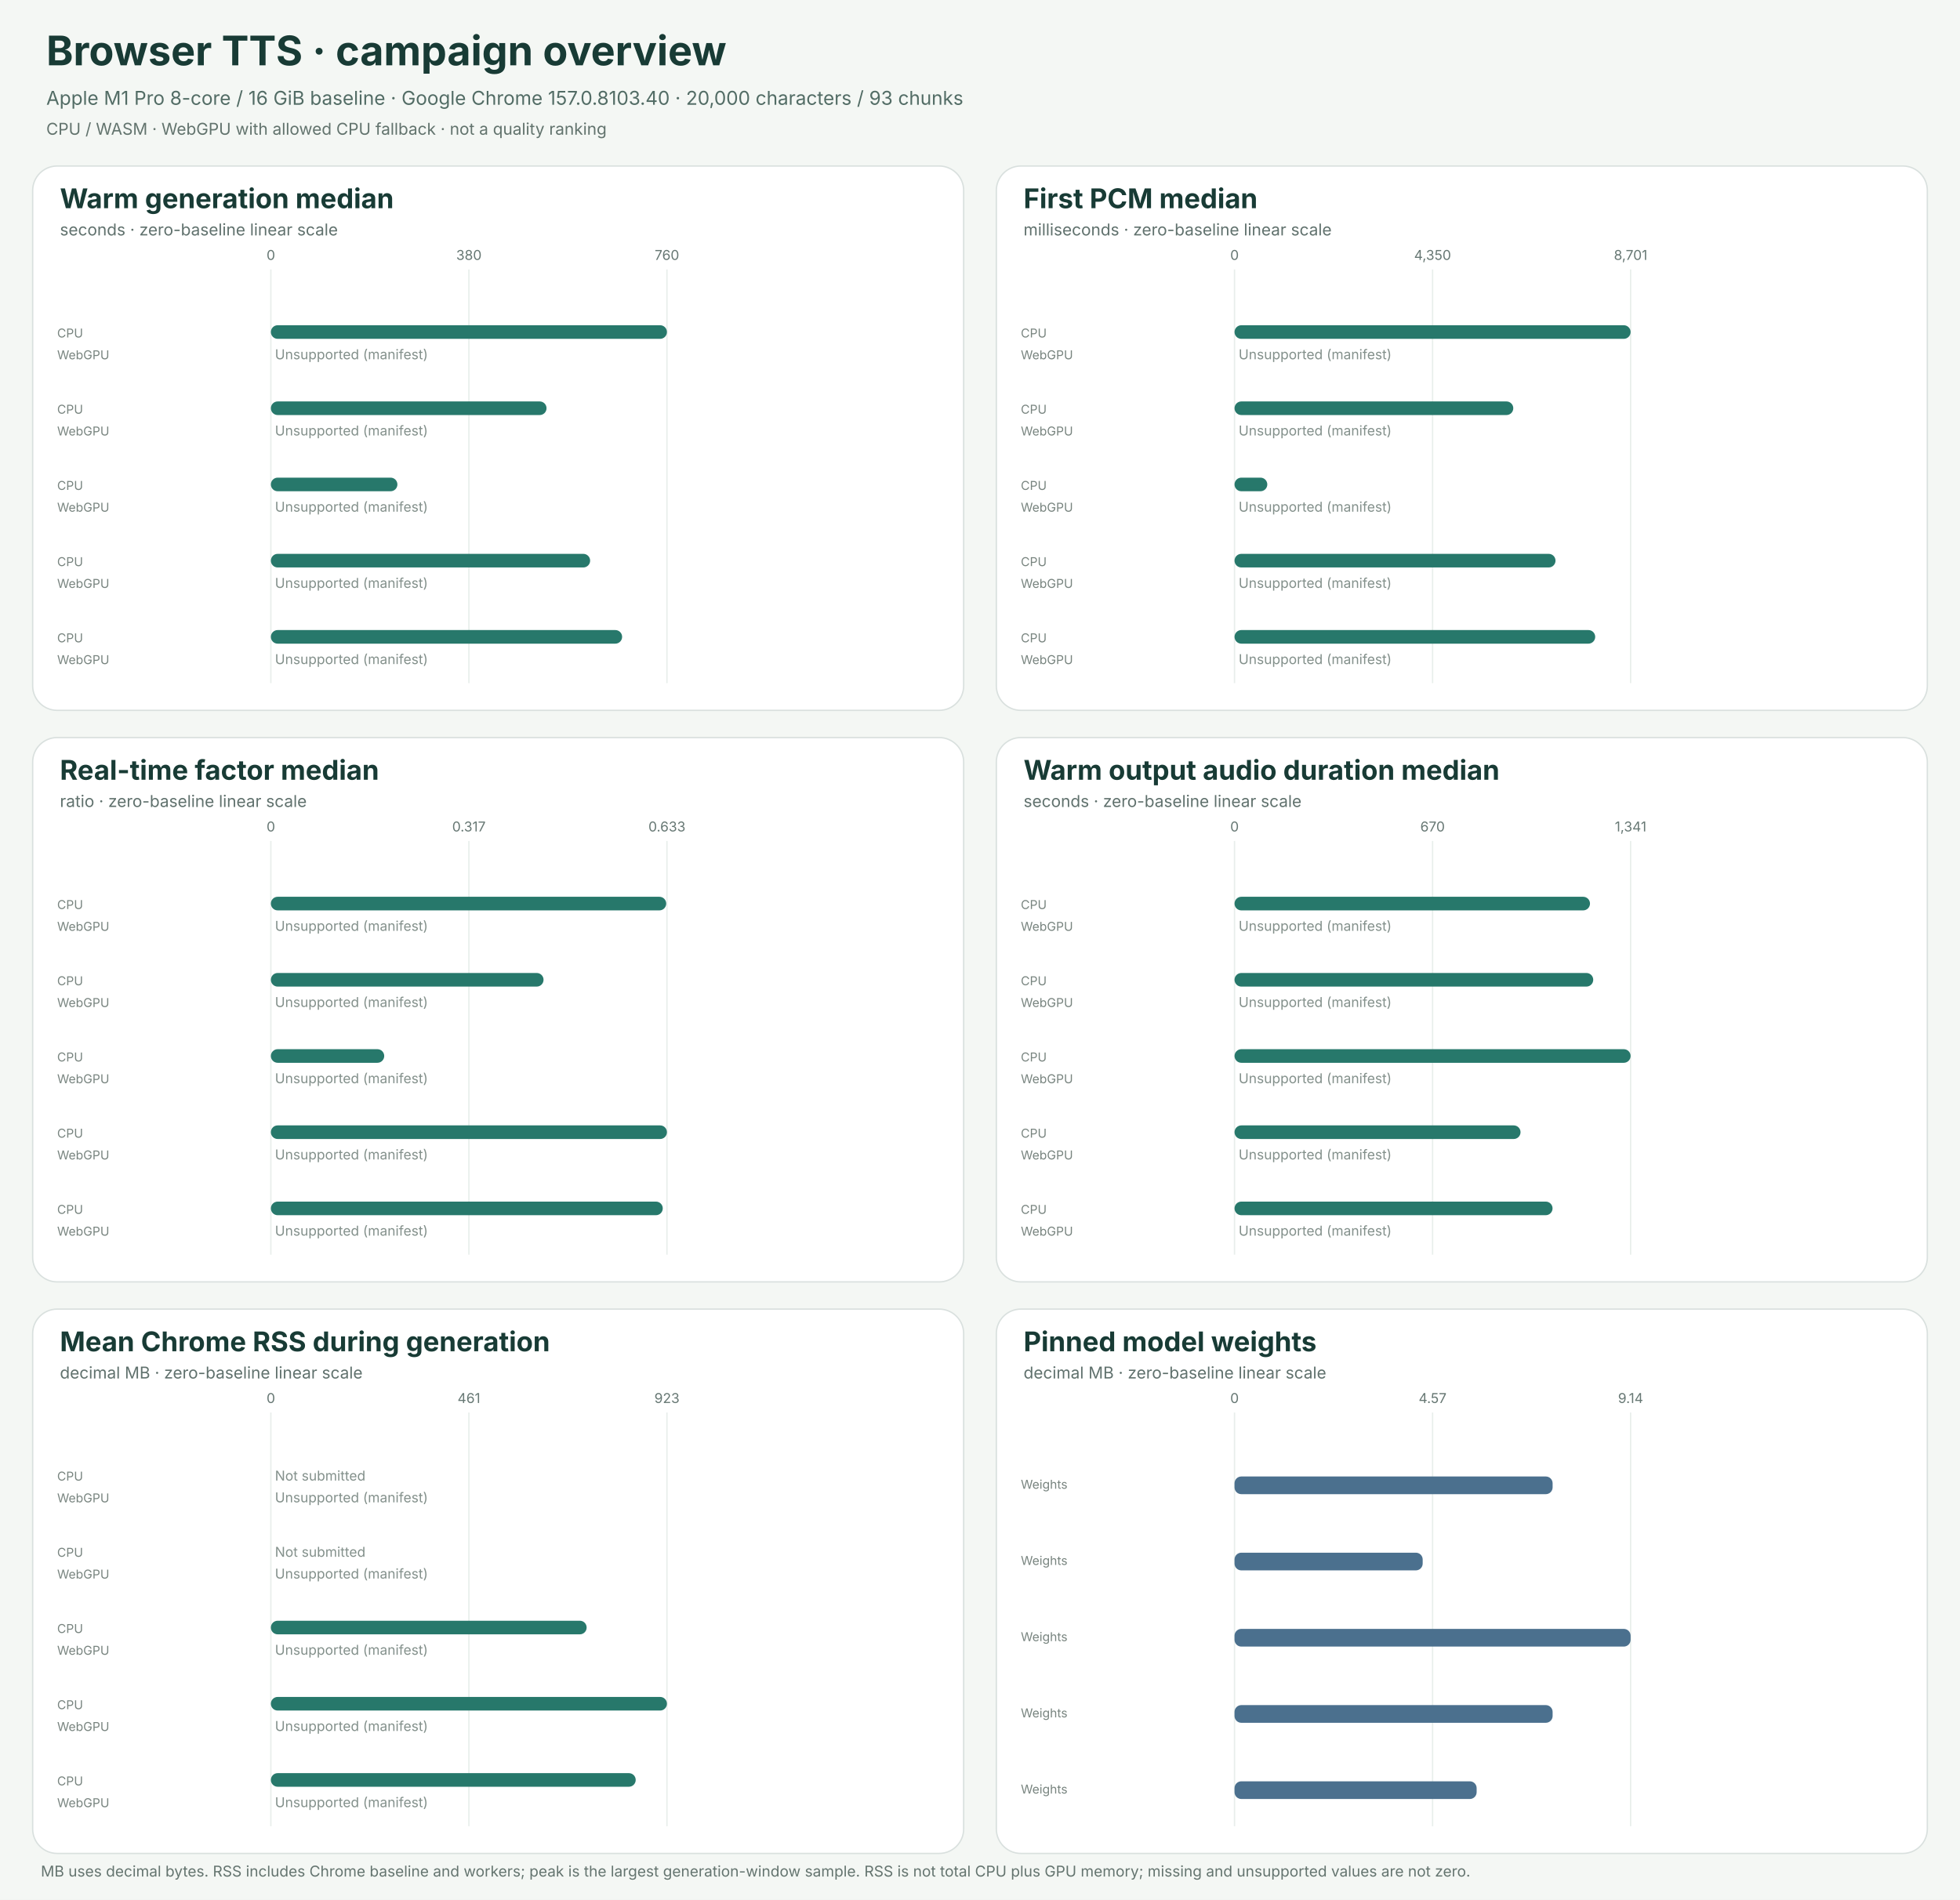
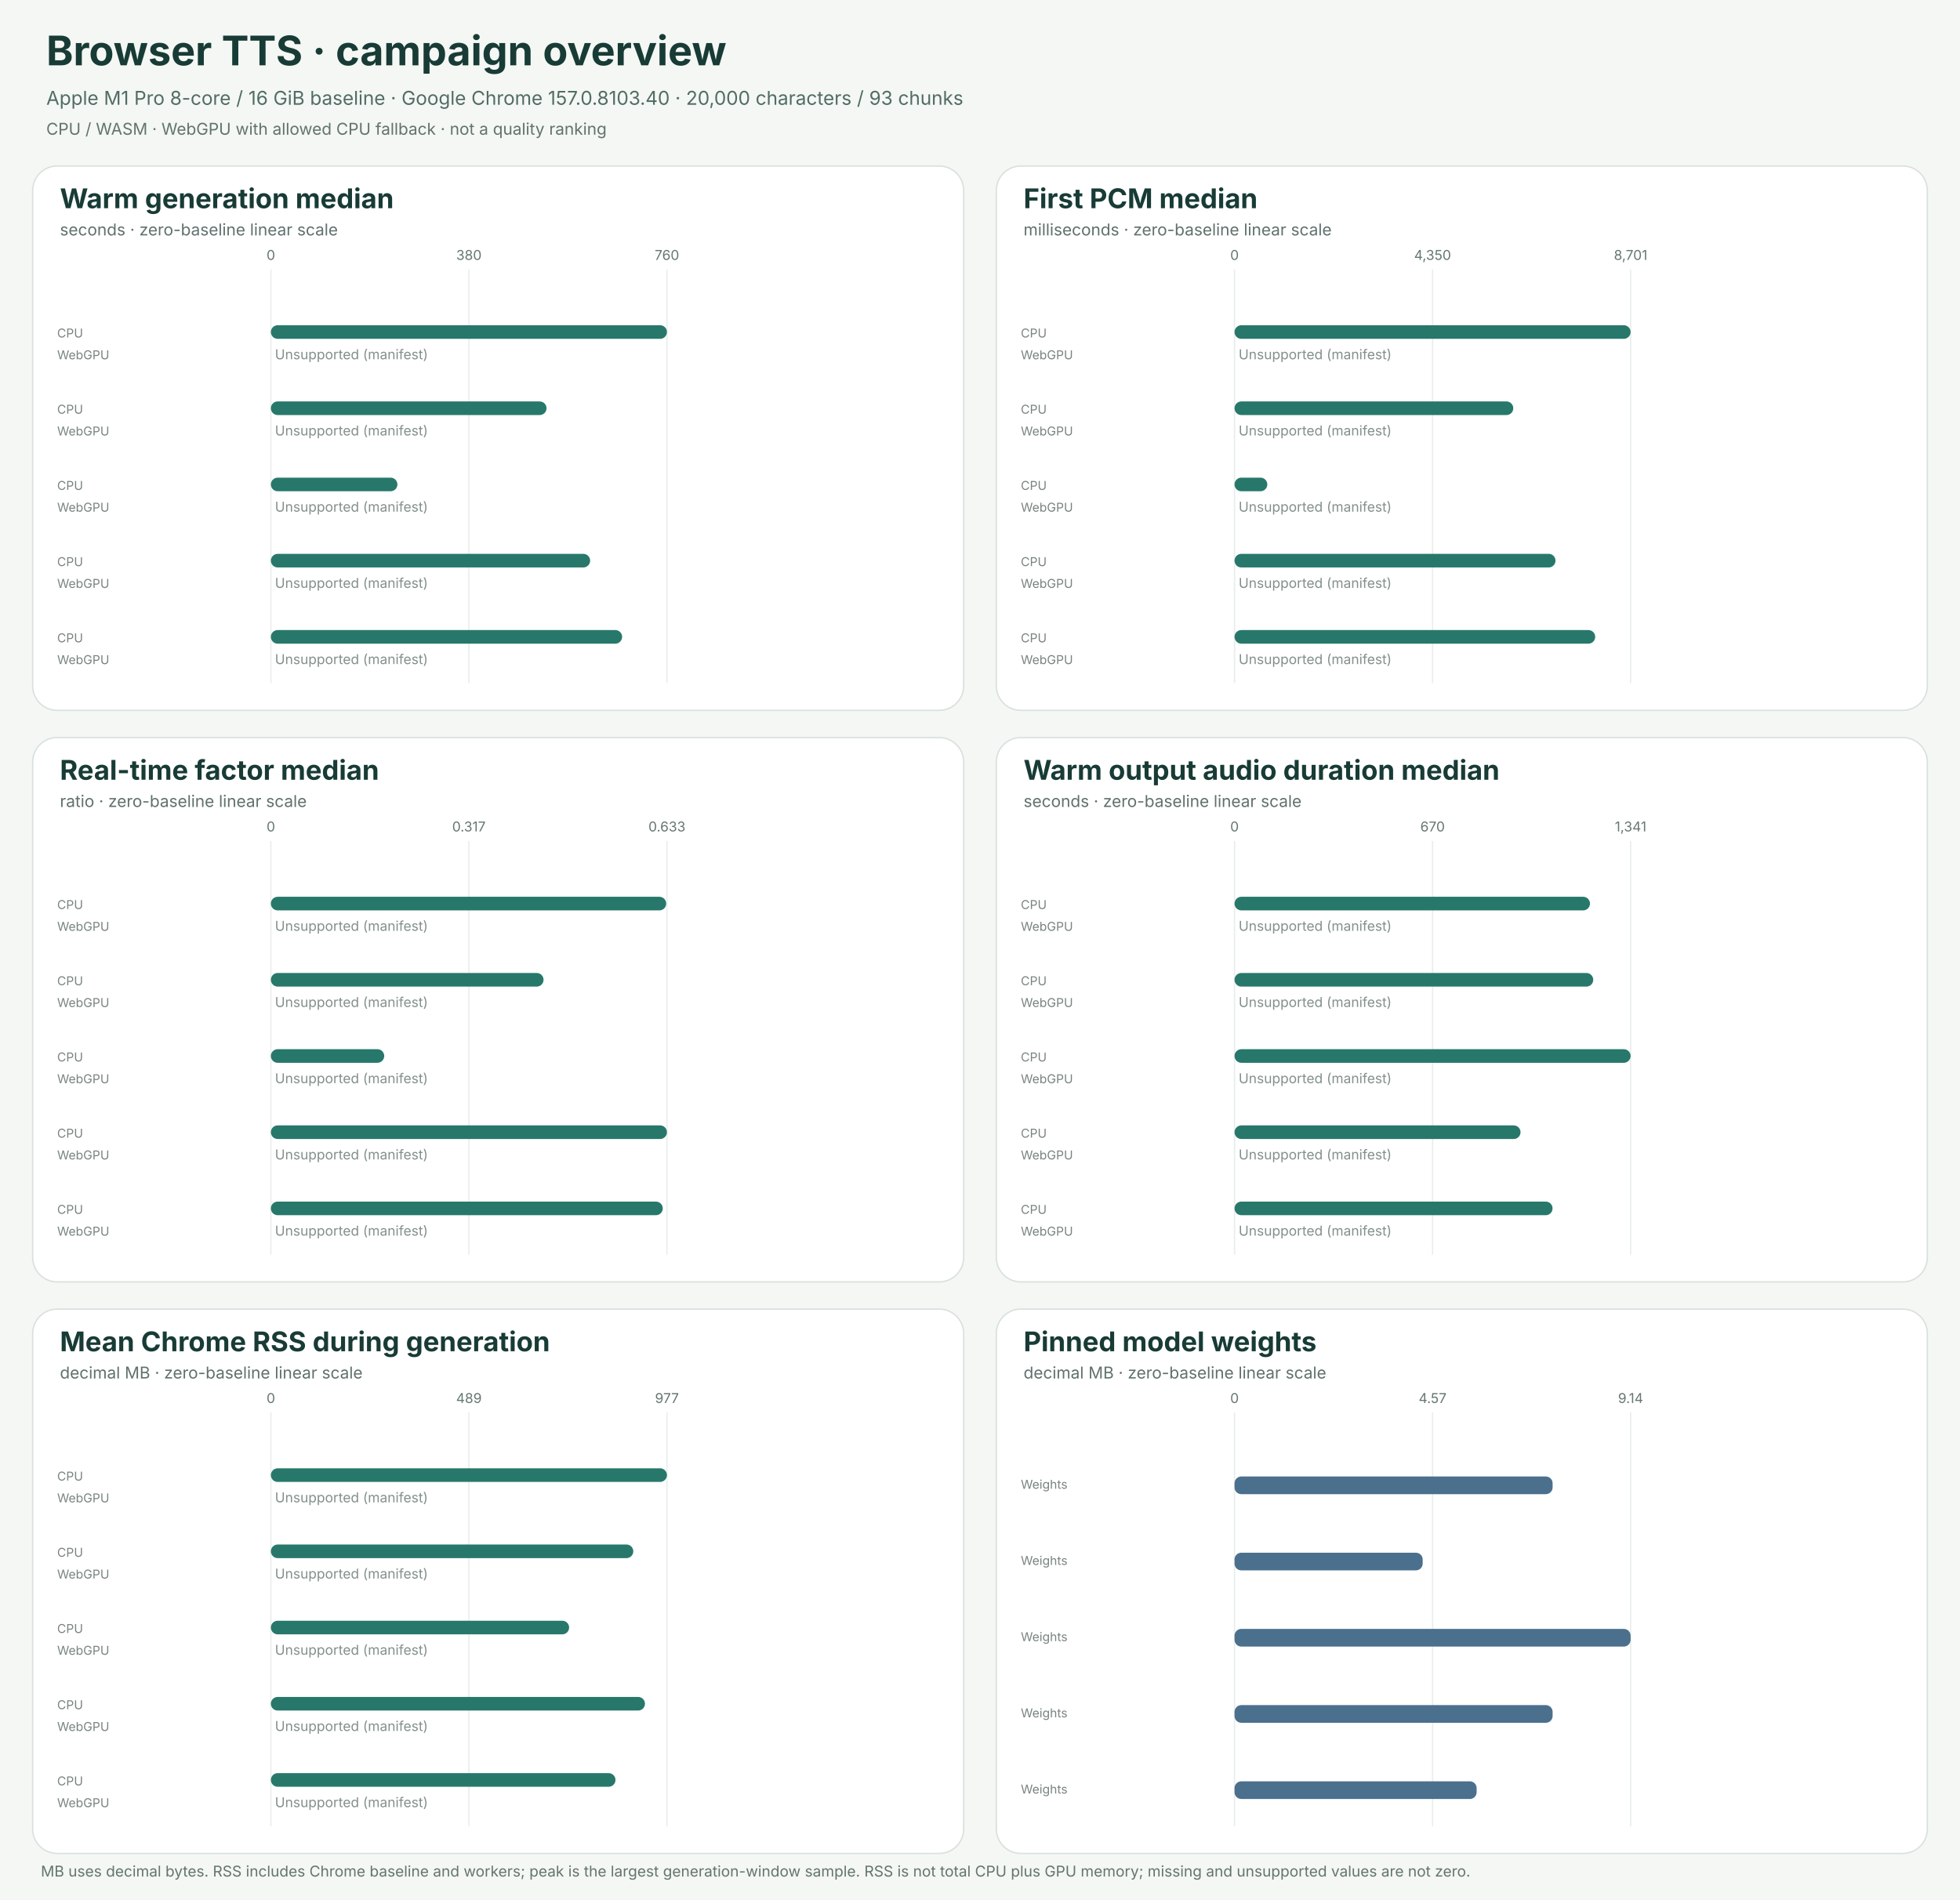
<svg xmlns="http://www.w3.org/2000/svg" width="1440" height="1396" viewBox="0 0 1440 1396" role="img" aria-labelledby="campaign-title campaign-desc">
  <rect width="100%" height="100%" fill="#f4f7f4" />
  <g font-family="system-ui,-apple-system,BlinkMacSystemFont,Segoe UI,sans-serif" fill="#183b35">
    <text x="34" y="48" font-size="30" font-weight="750">Browser TTS · campaign overview</text>
    <text x="34" y="77" font-size="14" fill="#526c65">Apple M1 Pro 8-core / 16 GiB baseline · Google Chrome 157.0.8103.40 · 20,000 characters / 93 chunks</text>
    <text x="34" y="99" font-size="12" fill="#62736d">CPU / WASM · WebGPU with allowed CPU fallback · not a quality ranking</text>
    <g>
      <rect x="24" y="122" width="684" height="400" rx="18" fill="#ffffff" stroke="#d9e0de" />
      <text x="44" y="153" font-size="20" font-weight="700" fill="#183b35">Warm generation median</text>
      <text x="44" y="173" font-size="12" fill="#60716d">seconds · zero-baseline linear scale</text>
      <path d="M199 198V502" stroke="#e8eeeb" />
      <text x="199" y="191" text-anchor="middle" font-size="10" fill="#667773">0</text>
      <path d="M344.5 198V502" stroke="#e8eeeb" />
      <text x="344.5" y="191" text-anchor="middle" font-size="10" fill="#667773">380</text>
      <path d="M490 198V502" stroke="#e8eeeb" />
      <text x="490" y="191" text-anchor="middle" font-size="10" fill="#667773">760</text>
      <text x="42" y="232" font-size="12" font-weight="600" fill="#243f39" />
      <text x="42" y="248" font-size="9" fill="#78847f">CPU</text>
      <rect x="199" y="239" width="291.00" height="10" rx="5" fill="#27786b" />
      <text x="498" y="248" font-size="10" fill="#263d37" />
      <text x="42" y="264" font-size="9" fill="#78847f">WebGPU</text>
      <text x="202" y="264" font-size="10" fill="#83908b">Unsupported (manifest)</text>
      <text x="42" y="288" font-size="12" font-weight="600" fill="#243f39" />
      <text x="42" y="304" font-size="9" fill="#78847f">CPU</text>
      <rect x="199" y="295" width="202.53" height="10" rx="5" fill="#27786b" />
      <text x="498" y="304" font-size="10" fill="#263d37" />
      <text x="42" y="320" font-size="9" fill="#78847f">WebGPU</text>
      <text x="202" y="320" font-size="10" fill="#83908b">Unsupported (manifest)</text>
      <text x="42" y="344" font-size="12" font-weight="600" fill="#243f39" />
      <text x="42" y="360" font-size="9" fill="#78847f">CPU</text>
      <rect x="199" y="351" width="92.97" height="10" rx="5" fill="#27786b" />
      <text x="498" y="360" font-size="10" fill="#263d37" />
      <text x="42" y="376" font-size="9" fill="#78847f">WebGPU</text>
      <text x="202" y="376" font-size="10" fill="#83908b">Unsupported (manifest)</text>
      <text x="42" y="400" font-size="12" font-weight="600" fill="#243f39" />
      <text x="42" y="416" font-size="9" fill="#78847f">CPU</text>
      <rect x="199" y="407" width="234.57" height="10" rx="5" fill="#27786b" />
      <text x="498" y="416" font-size="10" fill="#263d37" />
      <text x="42" y="432" font-size="9" fill="#78847f">WebGPU</text>
      <text x="202" y="432" font-size="10" fill="#83908b">Unsupported (manifest)</text>
      <text x="42" y="456" font-size="12" font-weight="600" fill="#243f39" />
      <text x="42" y="472" font-size="9" fill="#78847f">CPU</text>
      <rect x="199" y="463" width="258.07" height="10" rx="5" fill="#27786b" />
      <text x="498" y="472" font-size="10" fill="#263d37" />
      <text x="42" y="488" font-size="9" fill="#78847f">WebGPU</text>
      <text x="202" y="488" font-size="10" fill="#83908b">Unsupported (manifest)</text>
    </g>
    <g>
      <rect x="732" y="122" width="684" height="400" rx="18" fill="#ffffff" stroke="#d9e0de" />
      <text x="752" y="153" font-size="20" font-weight="700" fill="#183b35">First PCM median</text>
      <text x="752" y="173" font-size="12" fill="#60716d">milliseconds · zero-baseline linear scale</text>
      <path d="M907 198V502" stroke="#e8eeeb" />
      <text x="907" y="191" text-anchor="middle" font-size="10" fill="#667773">0</text>
      <path d="M1052.5 198V502" stroke="#e8eeeb" />
      <text x="1052.5" y="191" text-anchor="middle" font-size="10" fill="#667773">4,350</text>
      <path d="M1198 198V502" stroke="#e8eeeb" />
      <text x="1198" y="191" text-anchor="middle" font-size="10" fill="#667773">8,701</text>
      <text x="750" y="232" font-size="12" font-weight="600" fill="#243f39" />
      <text x="750" y="248" font-size="9" fill="#78847f">CPU</text>
      <rect x="907" y="239" width="291.00" height="10" rx="5" fill="#27786b" />
      <text x="1206" y="248" font-size="10" fill="#263d37" />
      <text x="750" y="264" font-size="9" fill="#78847f">WebGPU</text>
      <text x="910" y="264" font-size="10" fill="#83908b">Unsupported (manifest)</text>
      <text x="750" y="288" font-size="12" font-weight="600" fill="#243f39" />
      <text x="750" y="304" font-size="9" fill="#78847f">CPU</text>
      <rect x="907" y="295" width="204.80" height="10" rx="5" fill="#27786b" />
      <text x="1206" y="304" font-size="10" fill="#263d37" />
      <text x="750" y="320" font-size="9" fill="#78847f">WebGPU</text>
      <text x="910" y="320" font-size="10" fill="#83908b">Unsupported (manifest)</text>
      <text x="750" y="344" font-size="12" font-weight="600" fill="#243f39" />
      <text x="750" y="360" font-size="9" fill="#78847f">CPU</text>
      <rect x="907" y="351" width="24.08" height="10" rx="5" fill="#27786b" />
      <text x="1206" y="360" font-size="10" fill="#263d37" />
      <text x="750" y="376" font-size="9" fill="#78847f">WebGPU</text>
      <text x="910" y="376" font-size="10" fill="#83908b">Unsupported (manifest)</text>
      <text x="750" y="400" font-size="12" font-weight="600" fill="#243f39" />
      <text x="750" y="416" font-size="9" fill="#78847f">CPU</text>
      <rect x="907" y="407" width="235.83" height="10" rx="5" fill="#27786b" />
      <text x="1206" y="416" font-size="10" fill="#263d37" />
      <text x="750" y="432" font-size="9" fill="#78847f">WebGPU</text>
      <text x="910" y="432" font-size="10" fill="#83908b">Unsupported (manifest)</text>
      <text x="750" y="456" font-size="12" font-weight="600" fill="#243f39" />
      <text x="750" y="472" font-size="9" fill="#78847f">CPU</text>
      <rect x="907" y="463" width="264.99" height="10" rx="5" fill="#27786b" />
      <text x="1206" y="472" font-size="10" fill="#263d37" />
      <text x="750" y="488" font-size="9" fill="#78847f">WebGPU</text>
      <text x="910" y="488" font-size="10" fill="#83908b">Unsupported (manifest)</text>
    </g>
    <g>
      <rect x="24" y="542" width="684" height="400" rx="18" fill="#ffffff" stroke="#d9e0de" />
      <text x="44" y="573" font-size="20" font-weight="700" fill="#183b35">Real-time factor median</text>
      <text x="44" y="593" font-size="12" fill="#60716d">ratio · zero-baseline linear scale</text>
      <path d="M199 618V922" stroke="#e8eeeb" />
      <text x="199" y="611" text-anchor="middle" font-size="10" fill="#667773">0</text>
      <path d="M344.5 618V922" stroke="#e8eeeb" />
      <text x="344.5" y="611" text-anchor="middle" font-size="10" fill="#667773">0.317</text>
      <path d="M490 618V922" stroke="#e8eeeb" />
      <text x="490" y="611" text-anchor="middle" font-size="10" fill="#667773">0.633</text>
      <text x="42" y="652" font-size="12" font-weight="600" fill="#243f39" />
      <text x="42" y="668" font-size="9" fill="#78847f">CPU</text>
      <rect x="199" y="659" width="290.47" height="10" rx="5" fill="#27786b" />
      <text x="498" y="668" font-size="10" fill="#263d37" />
      <text x="42" y="684" font-size="9" fill="#78847f">WebGPU</text>
      <text x="202" y="684" font-size="10" fill="#83908b">Unsupported (manifest)</text>
      <text x="42" y="708" font-size="12" font-weight="600" fill="#243f39" />
      <text x="42" y="724" font-size="9" fill="#78847f">CPU</text>
      <rect x="199" y="715" width="200.34" height="10" rx="5" fill="#27786b" />
      <text x="498" y="724" font-size="10" fill="#263d37" />
      <text x="42" y="740" font-size="9" fill="#78847f">WebGPU</text>
      <text x="202" y="740" font-size="10" fill="#83908b">Unsupported (manifest)</text>
      <text x="42" y="764" font-size="12" font-weight="600" fill="#243f39" />
      <text x="42" y="780" font-size="9" fill="#78847f">CPU</text>
      <rect x="199" y="771" width="83.29" height="10" rx="5" fill="#27786b" />
      <text x="498" y="780" font-size="10" fill="#263d37" />
      <text x="42" y="796" font-size="9" fill="#78847f">WebGPU</text>
      <text x="202" y="796" font-size="10" fill="#83908b">Unsupported (manifest)</text>
      <text x="42" y="820" font-size="12" font-weight="600" fill="#243f39" />
      <text x="42" y="836" font-size="9" fill="#78847f">CPU</text>
      <rect x="199" y="827" width="291.00" height="10" rx="5" fill="#27786b" />
      <text x="498" y="836" font-size="10" fill="#263d37" />
      <text x="42" y="852" font-size="9" fill="#78847f">WebGPU</text>
      <text x="202" y="852" font-size="10" fill="#83908b">Unsupported (manifest)</text>
      <text x="42" y="876" font-size="12" font-weight="600" fill="#243f39" />
      <text x="42" y="892" font-size="9" fill="#78847f">CPU</text>
      <rect x="199" y="883" width="287.93" height="10" rx="5" fill="#27786b" />
      <text x="498" y="892" font-size="10" fill="#263d37" />
      <text x="42" y="908" font-size="9" fill="#78847f">WebGPU</text>
      <text x="202" y="908" font-size="10" fill="#83908b">Unsupported (manifest)</text>
    </g>
    <g>
      <rect x="732" y="542" width="684" height="400" rx="18" fill="#ffffff" stroke="#d9e0de" />
      <text x="752" y="573" font-size="20" font-weight="700" fill="#183b35">Warm output audio duration median</text>
      <text x="752" y="593" font-size="12" fill="#60716d">seconds · zero-baseline linear scale</text>
      <path d="M907 618V922" stroke="#e8eeeb" />
      <text x="907" y="611" text-anchor="middle" font-size="10" fill="#667773">0</text>
      <path d="M1052.5 618V922" stroke="#e8eeeb" />
      <text x="1052.5" y="611" text-anchor="middle" font-size="10" fill="#667773">670</text>
      <path d="M1198 618V922" stroke="#e8eeeb" />
      <text x="1198" y="611" text-anchor="middle" font-size="10" fill="#667773">1,341</text>
      <text x="750" y="652" font-size="12" font-weight="600" fill="#243f39" />
      <text x="750" y="668" font-size="9" fill="#78847f">CPU</text>
      <rect x="907" y="659" width="261.16" height="10" rx="5" fill="#27786b" />
      <text x="1206" y="668" font-size="10" fill="#263d37" />
      <text x="750" y="684" font-size="9" fill="#78847f">WebGPU</text>
      <text x="910" y="684" font-size="10" fill="#83908b">Unsupported (manifest)</text>
      <text x="750" y="708" font-size="12" font-weight="600" fill="#243f39" />
      <text x="750" y="724" font-size="9" fill="#78847f">CPU</text>
      <rect x="907" y="715" width="263.54" height="10" rx="5" fill="#27786b" />
      <text x="1206" y="724" font-size="10" fill="#263d37" />
      <text x="750" y="740" font-size="9" fill="#78847f">WebGPU</text>
      <text x="910" y="740" font-size="10" fill="#83908b">Unsupported (manifest)</text>
      <text x="750" y="764" font-size="12" font-weight="600" fill="#243f39" />
      <text x="750" y="780" font-size="9" fill="#78847f">CPU</text>
      <rect x="907" y="771" width="291.00" height="10" rx="5" fill="#27786b" />
      <text x="1206" y="780" font-size="10" fill="#263d37" />
      <text x="750" y="796" font-size="9" fill="#78847f">WebGPU</text>
      <text x="910" y="796" font-size="10" fill="#83908b">Unsupported (manifest)</text>
      <text x="750" y="820" font-size="12" font-weight="600" fill="#243f39" />
      <text x="750" y="836" font-size="9" fill="#78847f">CPU</text>
      <rect x="907" y="827" width="210.13" height="10" rx="5" fill="#27786b" />
      <text x="1206" y="836" font-size="10" fill="#263d37" />
      <text x="750" y="852" font-size="9" fill="#78847f">WebGPU</text>
      <text x="910" y="852" font-size="10" fill="#83908b">Unsupported (manifest)</text>
      <text x="750" y="876" font-size="12" font-weight="600" fill="#243f39" />
      <text x="750" y="892" font-size="9" fill="#78847f">CPU</text>
      <rect x="907" y="883" width="233.65" height="10" rx="5" fill="#27786b" />
      <text x="1206" y="892" font-size="10" fill="#263d37" />
      <text x="750" y="908" font-size="9" fill="#78847f">WebGPU</text>
      <text x="910" y="908" font-size="10" fill="#83908b">Unsupported (manifest)</text>
    </g>
    <g>
      <rect x="24" y="962" width="684" height="400" rx="18" fill="#ffffff" stroke="#d9e0de" />
      <text x="44" y="993" font-size="20" font-weight="700" fill="#183b35">Mean Chrome RSS during generation</text>
      <text x="44" y="1013" font-size="12" fill="#60716d">decimal MB · zero-baseline linear scale</text>
      <path d="M199 1038V1342" stroke="#e8eeeb" />
      <text x="199" y="1031" text-anchor="middle" font-size="10" fill="#667773">0</text>
      <path d="M344.5 1038V1342" stroke="#e8eeeb" />
-       <text x="344.5" y="1031" text-anchor="middle" font-size="10" fill="#667773">461</text>
+       <text x="344.5" y="1031" text-anchor="middle" font-size="10" fill="#667773">489</text>
      <path d="M490 1038V1342" stroke="#e8eeeb" />
-       <text x="490" y="1031" text-anchor="middle" font-size="10" fill="#667773">923</text>
+       <text x="490" y="1031" text-anchor="middle" font-size="10" fill="#667773">977</text>
      <text x="42" y="1072" font-size="12" font-weight="600" fill="#243f39" />
      <text x="42" y="1088" font-size="9" fill="#78847f">CPU</text>
-       <text x="202" y="1088" font-size="10" fill="#83908b">Not submitted</text>
+       <rect x="199" y="1079" width="291.00" height="10" rx="5" fill="#27786b" />
+       <text x="498" y="1088" font-size="10" fill="#263d37" />
      <text x="42" y="1104" font-size="9" fill="#78847f">WebGPU</text>
      <text x="202" y="1104" font-size="10" fill="#83908b">Unsupported (manifest)</text>
      <text x="42" y="1128" font-size="12" font-weight="600" fill="#243f39" />
      <text x="42" y="1144" font-size="9" fill="#78847f">CPU</text>
-       <text x="202" y="1144" font-size="10" fill="#83908b">Not submitted</text>
+       <rect x="199" y="1135" width="266.28" height="10" rx="5" fill="#27786b" />
+       <text x="498" y="1144" font-size="10" fill="#263d37" />
      <text x="42" y="1160" font-size="9" fill="#78847f">WebGPU</text>
      <text x="202" y="1160" font-size="10" fill="#83908b">Unsupported (manifest)</text>
      <text x="42" y="1184" font-size="12" font-weight="600" fill="#243f39" />
      <text x="42" y="1200" font-size="9" fill="#78847f">CPU</text>
-       <rect x="199" y="1191" width="232.00" height="10" rx="5" fill="#27786b" />
+       <rect x="199" y="1191" width="219.13" height="10" rx="5" fill="#27786b" />
      <text x="498" y="1200" font-size="10" fill="#263d37" />
      <text x="42" y="1216" font-size="9" fill="#78847f">WebGPU</text>
      <text x="202" y="1216" font-size="10" fill="#83908b">Unsupported (manifest)</text>
      <text x="42" y="1240" font-size="12" font-weight="600" fill="#243f39" />
      <text x="42" y="1256" font-size="9" fill="#78847f">CPU</text>
-       <rect x="199" y="1247" width="291.00" height="10" rx="5" fill="#27786b" />
+       <rect x="199" y="1247" width="274.86" height="10" rx="5" fill="#27786b" />
      <text x="498" y="1256" font-size="10" fill="#263d37" />
      <text x="42" y="1272" font-size="9" fill="#78847f">WebGPU</text>
      <text x="202" y="1272" font-size="10" fill="#83908b">Unsupported (manifest)</text>
      <text x="42" y="1296" font-size="12" font-weight="600" fill="#243f39" />
      <text x="42" y="1312" font-size="9" fill="#78847f">CPU</text>
-       <rect x="199" y="1303" width="268.05" height="10" rx="5" fill="#27786b" />
+       <rect x="199" y="1303" width="253.19" height="10" rx="5" fill="#27786b" />
      <text x="498" y="1312" font-size="10" fill="#263d37" />
      <text x="42" y="1328" font-size="9" fill="#78847f">WebGPU</text>
      <text x="202" y="1328" font-size="10" fill="#83908b">Unsupported (manifest)</text>
    </g>
    <g>
      <rect x="732" y="962" width="684" height="400" rx="18" fill="#ffffff" stroke="#d9e0de" />
      <text x="752" y="993" font-size="20" font-weight="700" fill="#183b35">Pinned model weights</text>
      <text x="752" y="1013" font-size="12" fill="#60716d">decimal MB · zero-baseline linear scale</text>
      <path d="M907 1038V1342" stroke="#e8eeeb" />
      <text x="907" y="1031" text-anchor="middle" font-size="10" fill="#667773">0</text>
      <path d="M1052.5 1038V1342" stroke="#e8eeeb" />
      <text x="1052.5" y="1031" text-anchor="middle" font-size="10" fill="#667773">4.57</text>
      <path d="M1198 1038V1342" stroke="#e8eeeb" />
      <text x="1198" y="1031" text-anchor="middle" font-size="10" fill="#667773">9.14</text>
      <text x="750" y="1072" font-size="12" font-weight="600" fill="#243f39" />
      <text x="750" y="1094" font-size="9" fill="#78847f">Weights</text>
      <rect x="907" y="1085" width="233.70" height="13" rx="5" fill="#4b708e" />
      <text x="1206" y="1094" font-size="10" fill="#263d37" />
      <text x="750" y="1128" font-size="12" font-weight="600" fill="#243f39" />
      <text x="750" y="1150" font-size="9" fill="#78847f">Weights</text>
      <rect x="907" y="1141" width="138.24" height="13" rx="5" fill="#4b708e" />
      <text x="1206" y="1150" font-size="10" fill="#263d37" />
      <text x="750" y="1184" font-size="12" font-weight="600" fill="#243f39" />
      <text x="750" y="1206" font-size="9" fill="#78847f">Weights</text>
      <rect x="907" y="1197" width="291.00" height="13" rx="5" fill="#4b708e" />
      <text x="1206" y="1206" font-size="10" fill="#263d37" />
      <text x="750" y="1240" font-size="12" font-weight="600" fill="#243f39" />
      <text x="750" y="1262" font-size="9" fill="#78847f">Weights</text>
      <rect x="907" y="1253" width="233.70" height="13" rx="5" fill="#4b708e" />
      <text x="1206" y="1262" font-size="10" fill="#263d37" />
      <text x="750" y="1296" font-size="12" font-weight="600" fill="#243f39" />
      <text x="750" y="1318" font-size="9" fill="#78847f">Weights</text>
      <rect x="907" y="1309" width="177.88" height="13" rx="5" fill="#4b708e" />
      <text x="1206" y="1318" font-size="10" fill="#263d37" />
    </g>
    <text x="30" y="1379" font-size="11" fill="#64746f">MB uses decimal bytes. RSS includes Chrome baseline and workers; peak is the largest generation-window sample. RSS is not total CPU plus GPU memory; missing and unsupported values are not zero.</text>
  </g>
</svg>
